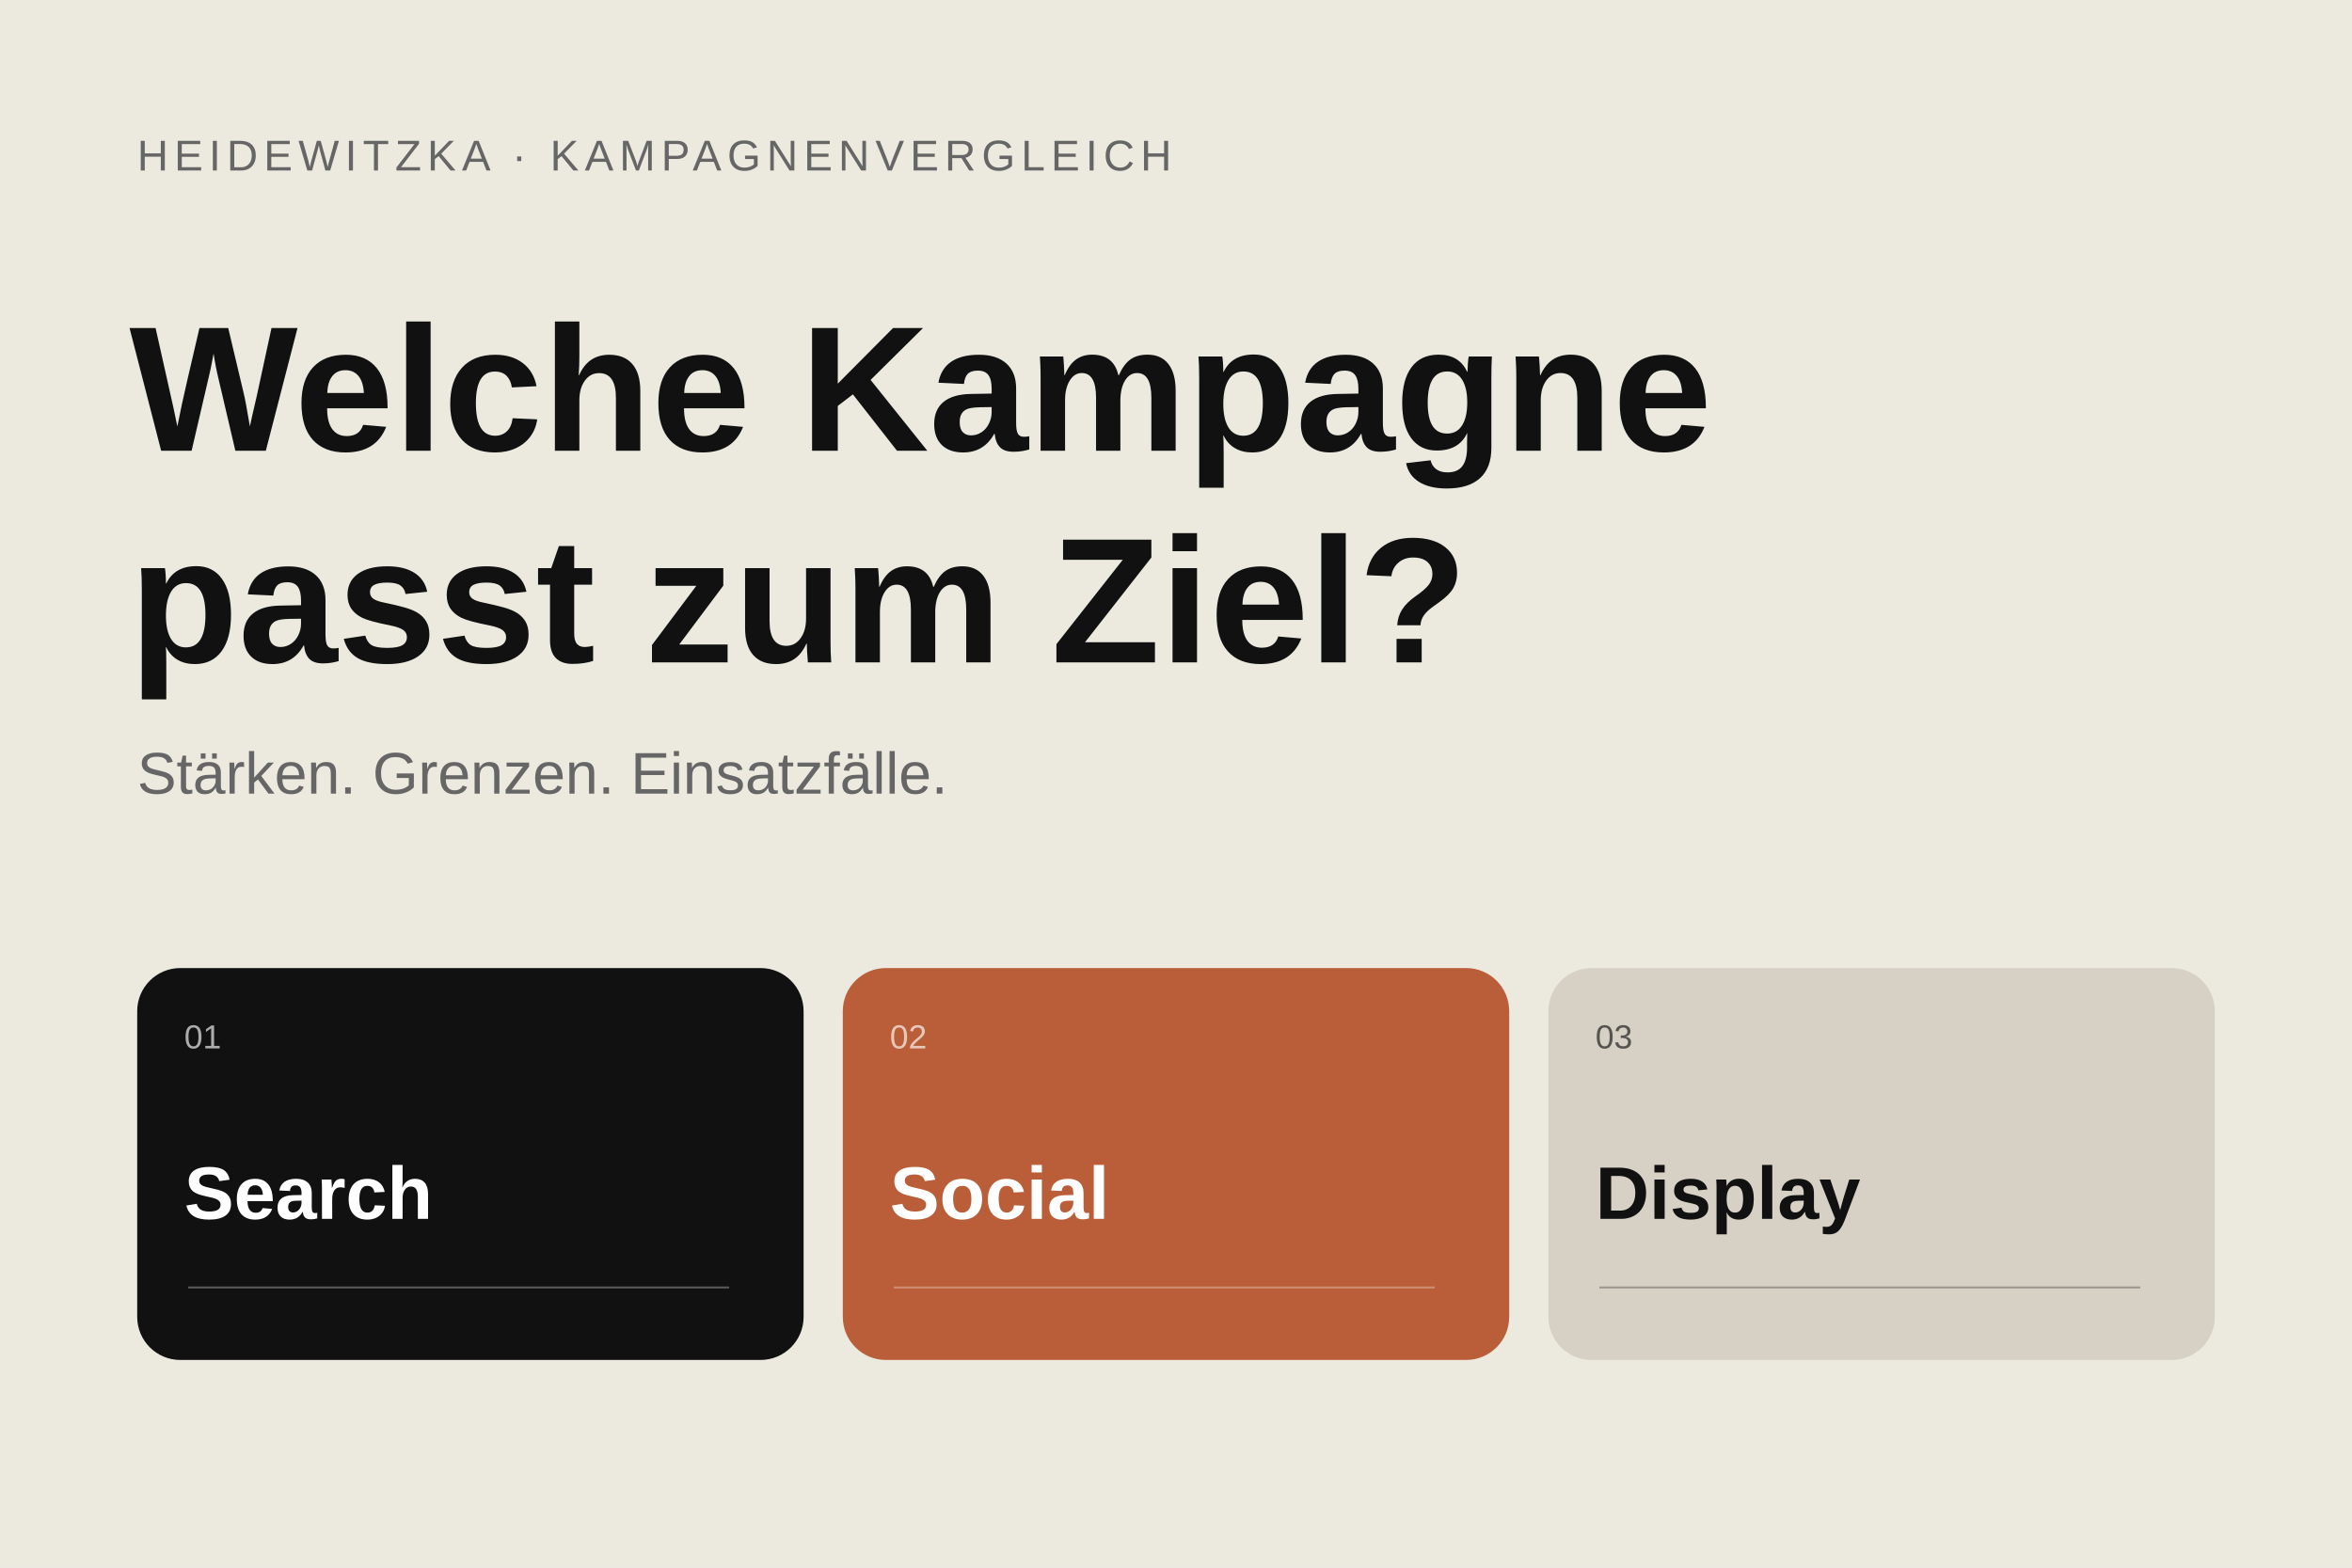
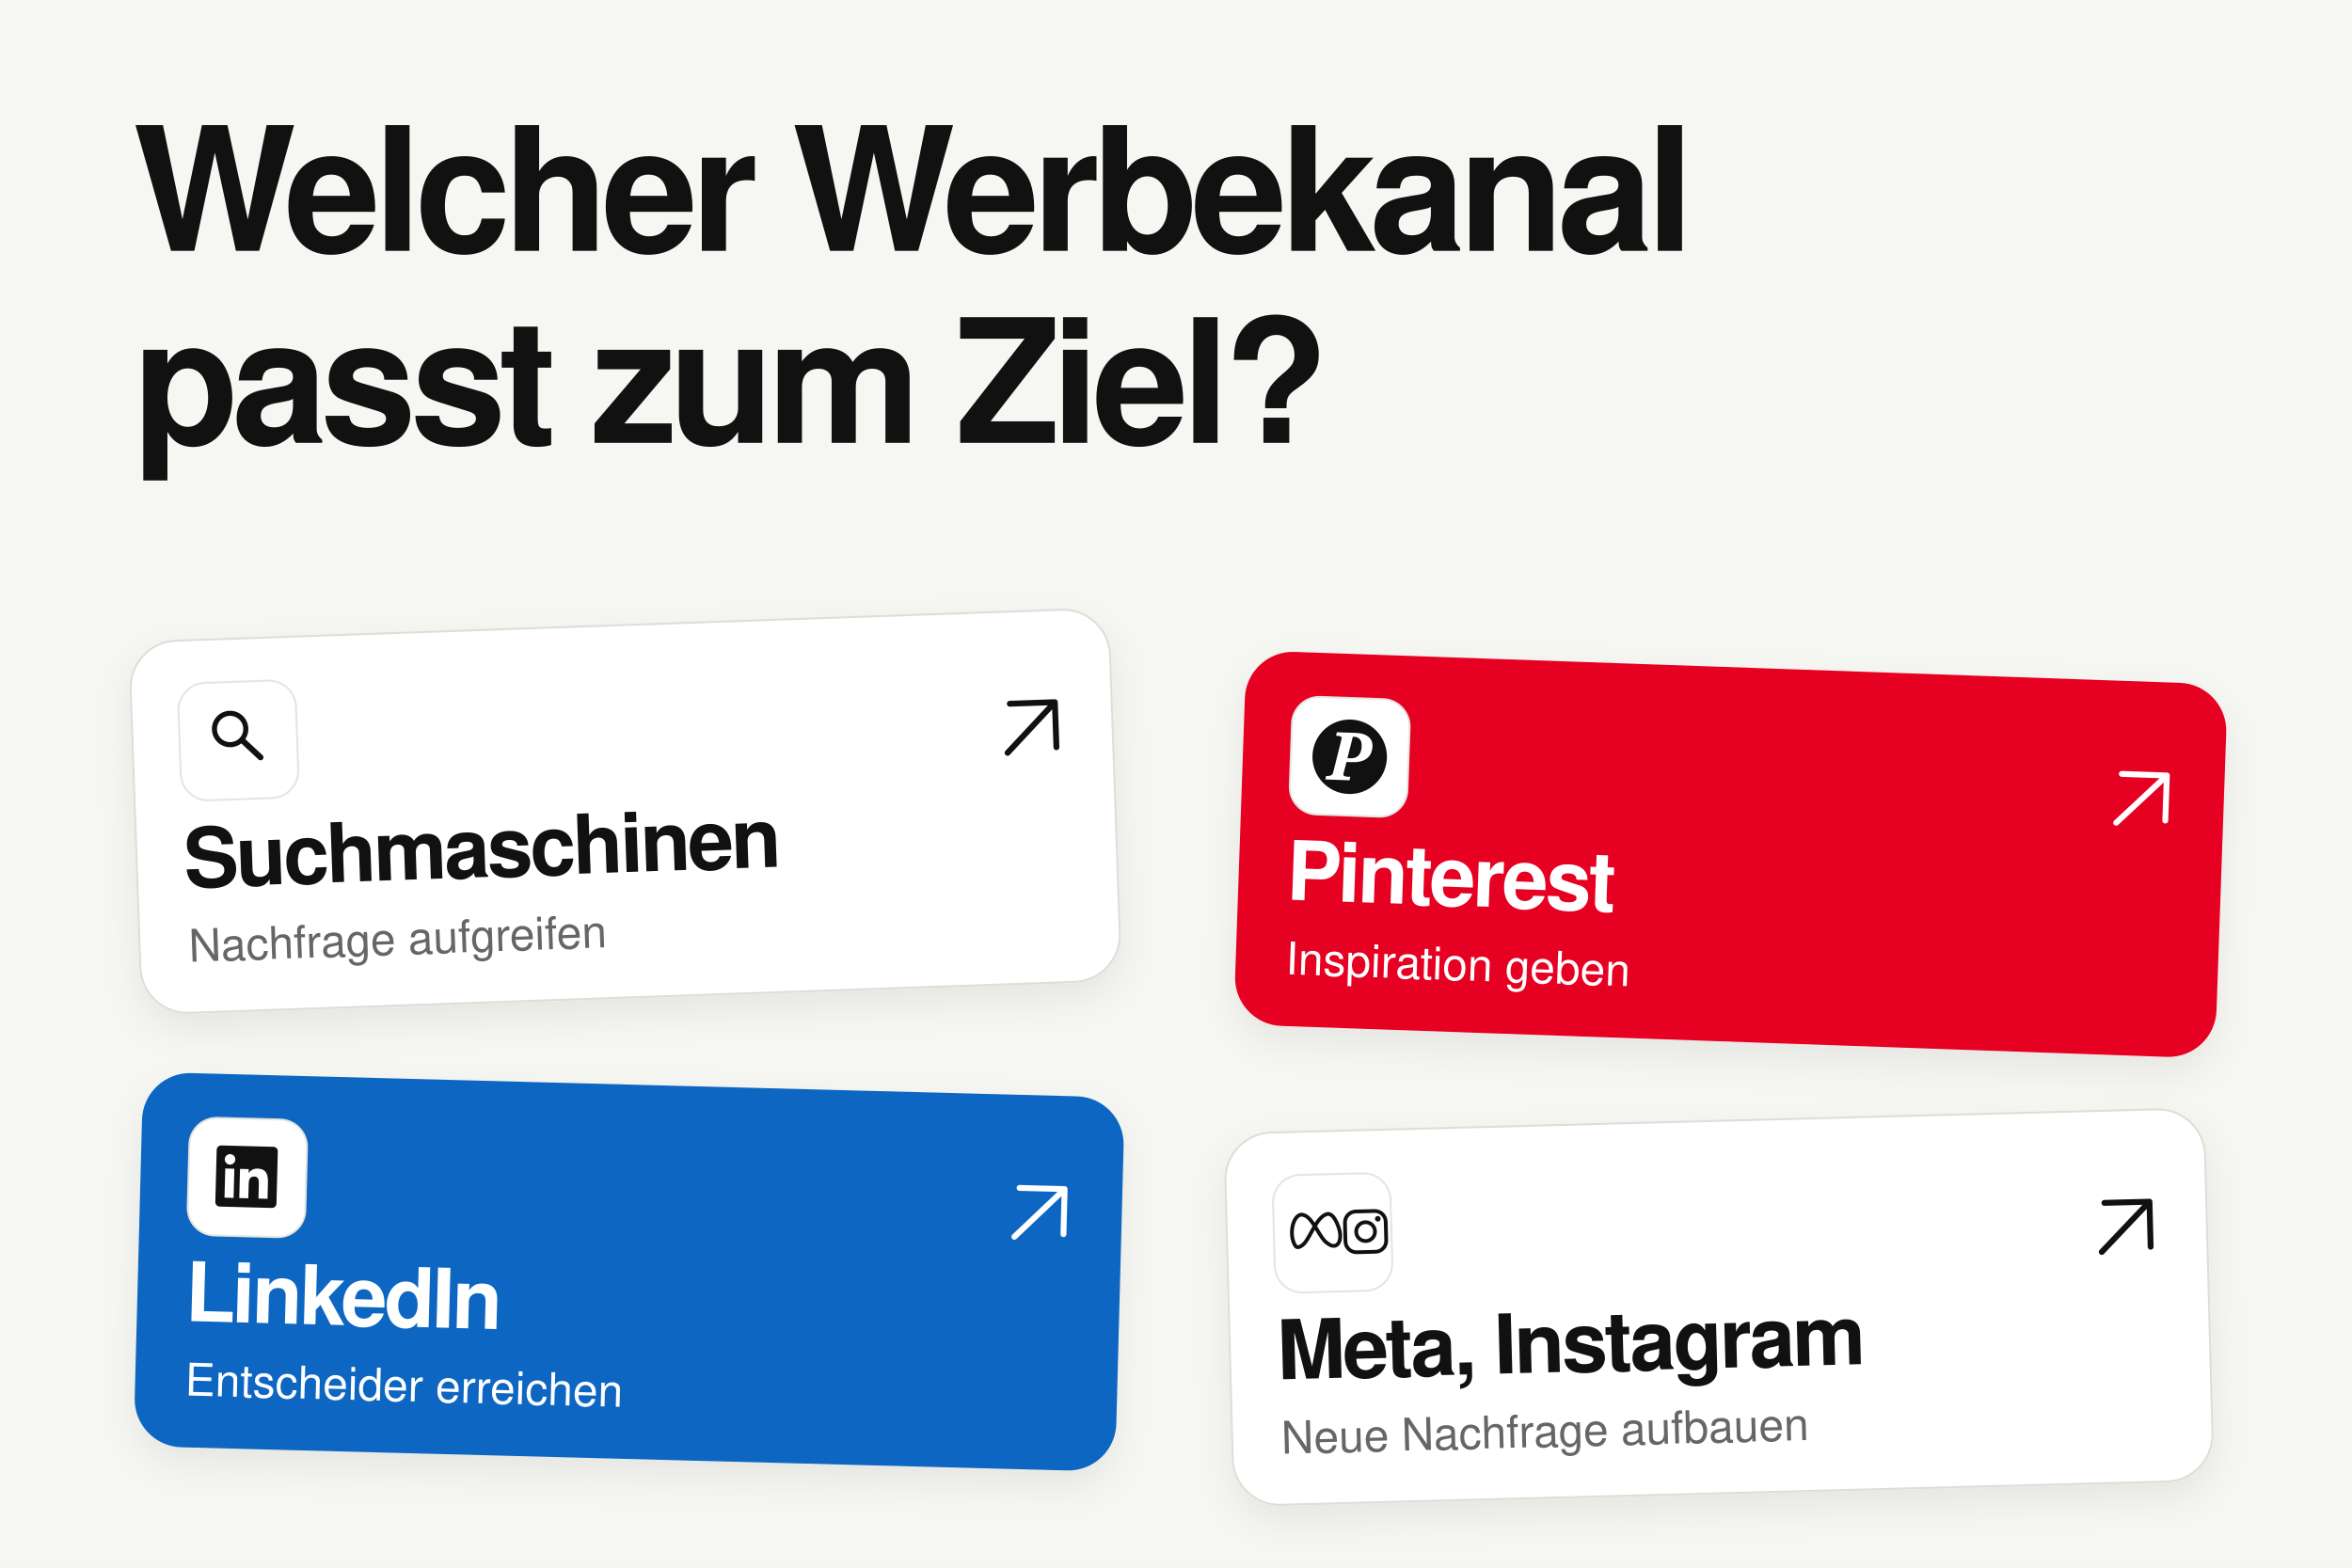
- <svg xmlns="http://www.w3.org/2000/svg" width="1200" height="800" viewBox="0 0 1200 800" role="img" aria-labelledby="title">
-   <rect width="1200" height="800" fill="#ece9df" />
-   <text x="70" y="87" font-family="Arial,Helvetica,sans-serif" font-size="22" fill="#666" letter-spacing="3">HEIDEWITZKA · KAMPAGNENVERGLEICH</text>
-   <text x="66" y="230" font-family="Arial,Helvetica,sans-serif" font-weight="700" font-size="91" fill="#111">Welche Kampagne</text>
-   <text x="66" y="338" font-family="Arial,Helvetica,sans-serif" font-weight="700" font-size="91" fill="#111">passt zum Ziel?</text>
-   <text x="70" y="405" font-family="Arial,Helvetica,sans-serif" font-size="30" fill="#666">Stärken. Grenzen. Einsatzfälle.</text>
-   <rect x="70" y="494" width="340" height="200" rx="22" fill="#111" />
-   <text x="94" y="535" font-family="Arial,Helvetica,sans-serif" font-size="17" fill="#fff" opacity=".65">01</text>
-   <text x="94" y="622" font-family="Arial,Helvetica,sans-serif" font-weight="700" font-size="38" fill="#fff">Search</text>
-   <path d="M96 657 H372" stroke="#fff" opacity=".3" />
-   <rect x="430" y="494" width="340" height="200" rx="22" fill="#b95e38" />
-   <text x="454" y="535" font-family="Arial,Helvetica,sans-serif" font-size="17" fill="#fff" opacity=".65">02</text>
-   <text x="454" y="622" font-family="Arial,Helvetica,sans-serif" font-weight="700" font-size="38" fill="#fff">Social</text>
-   <path d="M456 657 H732" stroke="#fff" opacity=".3" />
-   <rect x="790" y="494" width="340" height="200" rx="22" fill="#d7d1c5" />
-   <text x="814" y="535" font-family="Arial,Helvetica,sans-serif" font-size="17" fill="#111" opacity=".65">03</text>
-   <text x="814" y="622" font-family="Arial,Helvetica,sans-serif" font-weight="700" font-size="38" fill="#111">Display</text>
-   <path d="M816 657 H1092" stroke="#111" opacity=".3" />
+ <svg xmlns="http://www.w3.org/2000/svg" width="1200" height="800" viewBox="0 0 1200 800" role="img" aria-labelledby="title desc">
+   <defs>
+     <filter id="shadow" x="-20%" y="-20%" width="140%" height="150%">
+       <feDropShadow dx="0" dy="8" stdDeviation="9" flood-color="#111" flood-opacity=".07" />
+     </filter>
+   </defs>
+   <rect width="1200" height="800" fill="#f6f6f2" />
+   <g font-family="Helvetica" fill="#111">
+     <text font-family="Helvetica" x="68" y="128" font-size="88" font-weight="700" letter-spacing="-3.5">Welcher Werbekanal</text>
+     <text font-family="Helvetica" x="68" y="226" font-size="88" font-weight="700" letter-spacing="-3.5">passt zum Ziel?</text>
+   </g>
+   <g transform="translate(69 319) rotate(-2 250 95)">
+     <rect width="500" height="190" rx="24" fill="#fff" stroke="#deded8" filter="url(#shadow)" />
+     <g transform="translate(24 22)">
+       <rect width="60" height="60" rx="14" fill="#fff" stroke="#e5e5e0" />
+       <g transform="translate(14 12)">
+         <circle cx="12" cy="12" r="8" fill="none" stroke="#111" stroke-width="2.6" />
+         <path d="M18 18L27 27" fill="none" stroke="#111" stroke-width="3" stroke-linecap="round" />
+       </g>
+     </g>
+     <path d="M448 47h23v23M471 47l-25 25" fill="none" stroke="#111" stroke-width="3" stroke-linecap="round" stroke-linejoin="round" />
+     <text x="24" y="126" font-family="Helvetica" font-size="42" font-weight="700" letter-spacing="-1.4" fill="#111">Suchmaschinen</text>
+     <text x="25" y="164" font-family="Helvetica" font-size="23" fill="#666">Nachfrage aufgreifen</text>
+   </g>
+   <g transform="translate(633 341) rotate(2 250 95)">
+     <rect width="500" height="190" rx="24" fill="#e60023" stroke="#e60023" filter="url(#shadow)" />
+     <g transform="translate(24 22)">
+       <rect width="60" height="60" rx="14" fill="#fff" stroke="#e5e5e0" />
+       <circle cx="30" cy="30" r="19" fill="#111" />
+       <text x="30" y="42" text-anchor="middle" font-family="Georgia,serif" font-size="34" font-style="italic" font-weight="700" fill="#fff">P</text>
+     </g>
+     <path d="M448 47h23v23M471 47l-25 25" fill="none" stroke="#fff" stroke-width="3" stroke-linecap="round" stroke-linejoin="round" />
+     <text x="24" y="126" font-family="Helvetica" font-size="42" font-weight="700" letter-spacing="-1.4" fill="#fff">Pinterest</text>
+     <text x="25" y="164" font-family="Helvetica" font-size="23" fill="#fff">Inspiration geben</text>
+   </g>
+   <g transform="translate(71 554) rotate(1.5 250 95)">
+     <rect width="500" height="190" rx="24" fill="#0a66c2" stroke="#0a66c2" filter="url(#shadow)" />
+     <g transform="translate(24 22)">
+       <rect width="60" height="60" rx="14" fill="#fff" stroke="#e5e5e0" />
+       <g transform="translate(14 14) scale(1.3)">
+         <path fill="#111" d="M20.447 20.452h-3.554v-5.569c0-1.328-.027-3.037-1.852-3.037-1.853 0-2.136 1.445-2.136 2.939v5.667H9.35V9h3.414v1.561h.049c.476-.9 1.637-1.85 3.37-1.85 3.601 0 4.267 2.37 4.267 5.455v6.286ZM5.337 7.433a2.063 2.063 0 1 1 0-4.126 2.063 2.063 0 0 1 0 4.126Zm1.782 13.019H3.555V9H7.12v11.452ZM22.225 0H1.771C.792 0 0 .774 0 1.729v20.542C0 23.227.792 24 1.771 24h20.451C23.2 24 24 23.227 24 22.271V1.729C24 .774 23.2 0 22.222 0h.003Z" />
+       </g>
+     </g>
+     <path d="M448 47h23v23M471 47l-25 25" fill="none" stroke="#fff" stroke-width="3" stroke-linecap="round" stroke-linejoin="round" />
+     <text x="24" y="126" font-family="Helvetica" font-size="42" font-weight="700" letter-spacing="-1.4" fill="#fff">LinkedIn</text>
+     <text x="25" y="164" font-family="Helvetica" font-size="23" fill="#fff">Entscheider erreichen</text>
+   </g>
+   <g transform="translate(627 572) rotate(-1.5 250 95)">
+     <rect width="500" height="190" rx="24" fill="#fff" stroke="#deded8" filter="url(#shadow)" />
+     <g transform="translate(24 22)">
+       <rect width="60" height="60" rx="14" fill="#fff" stroke="#e5e5e0" />
+       <g transform="translate(8 16) scale(.77)">
+         <path d="M3 25C-1 16 4 3 10 6C16 8 20 22 25 25C31 30 35 24 33 16C31 9 28 4 24 6C17 9 13 23 8 26C5 28 4 27 3 25Z" fill="none" stroke="#111" stroke-width="2.5" stroke-linecap="round" />
+       </g>
+       <g transform="translate(34 17) scale(.8)">
+         <rect x="3" y="3" width="26" height="26" rx="7" fill="none" stroke="#111" stroke-width="2.4" />
+         <circle cx="16" cy="16" r="6" fill="none" stroke="#111" stroke-width="2.4" />
+         <circle cx="24" cy="8" r="1.8" fill="#111" />
+       </g>
+     </g>
+     <path d="M448 47h23v23M471 47l-25 25" fill="none" stroke="#111" stroke-width="3" stroke-linecap="round" stroke-linejoin="round" />
+     <text x="24" y="126" font-family="Helvetica" font-size="42" font-weight="700" letter-spacing="-1.4" fill="#111">Meta, Instagram</text>
+     <text x="25" y="164" font-family="Helvetica" font-size="23" fill="#666">Neue Nachfrage aufbauen</text>
+   </g>
</svg>
